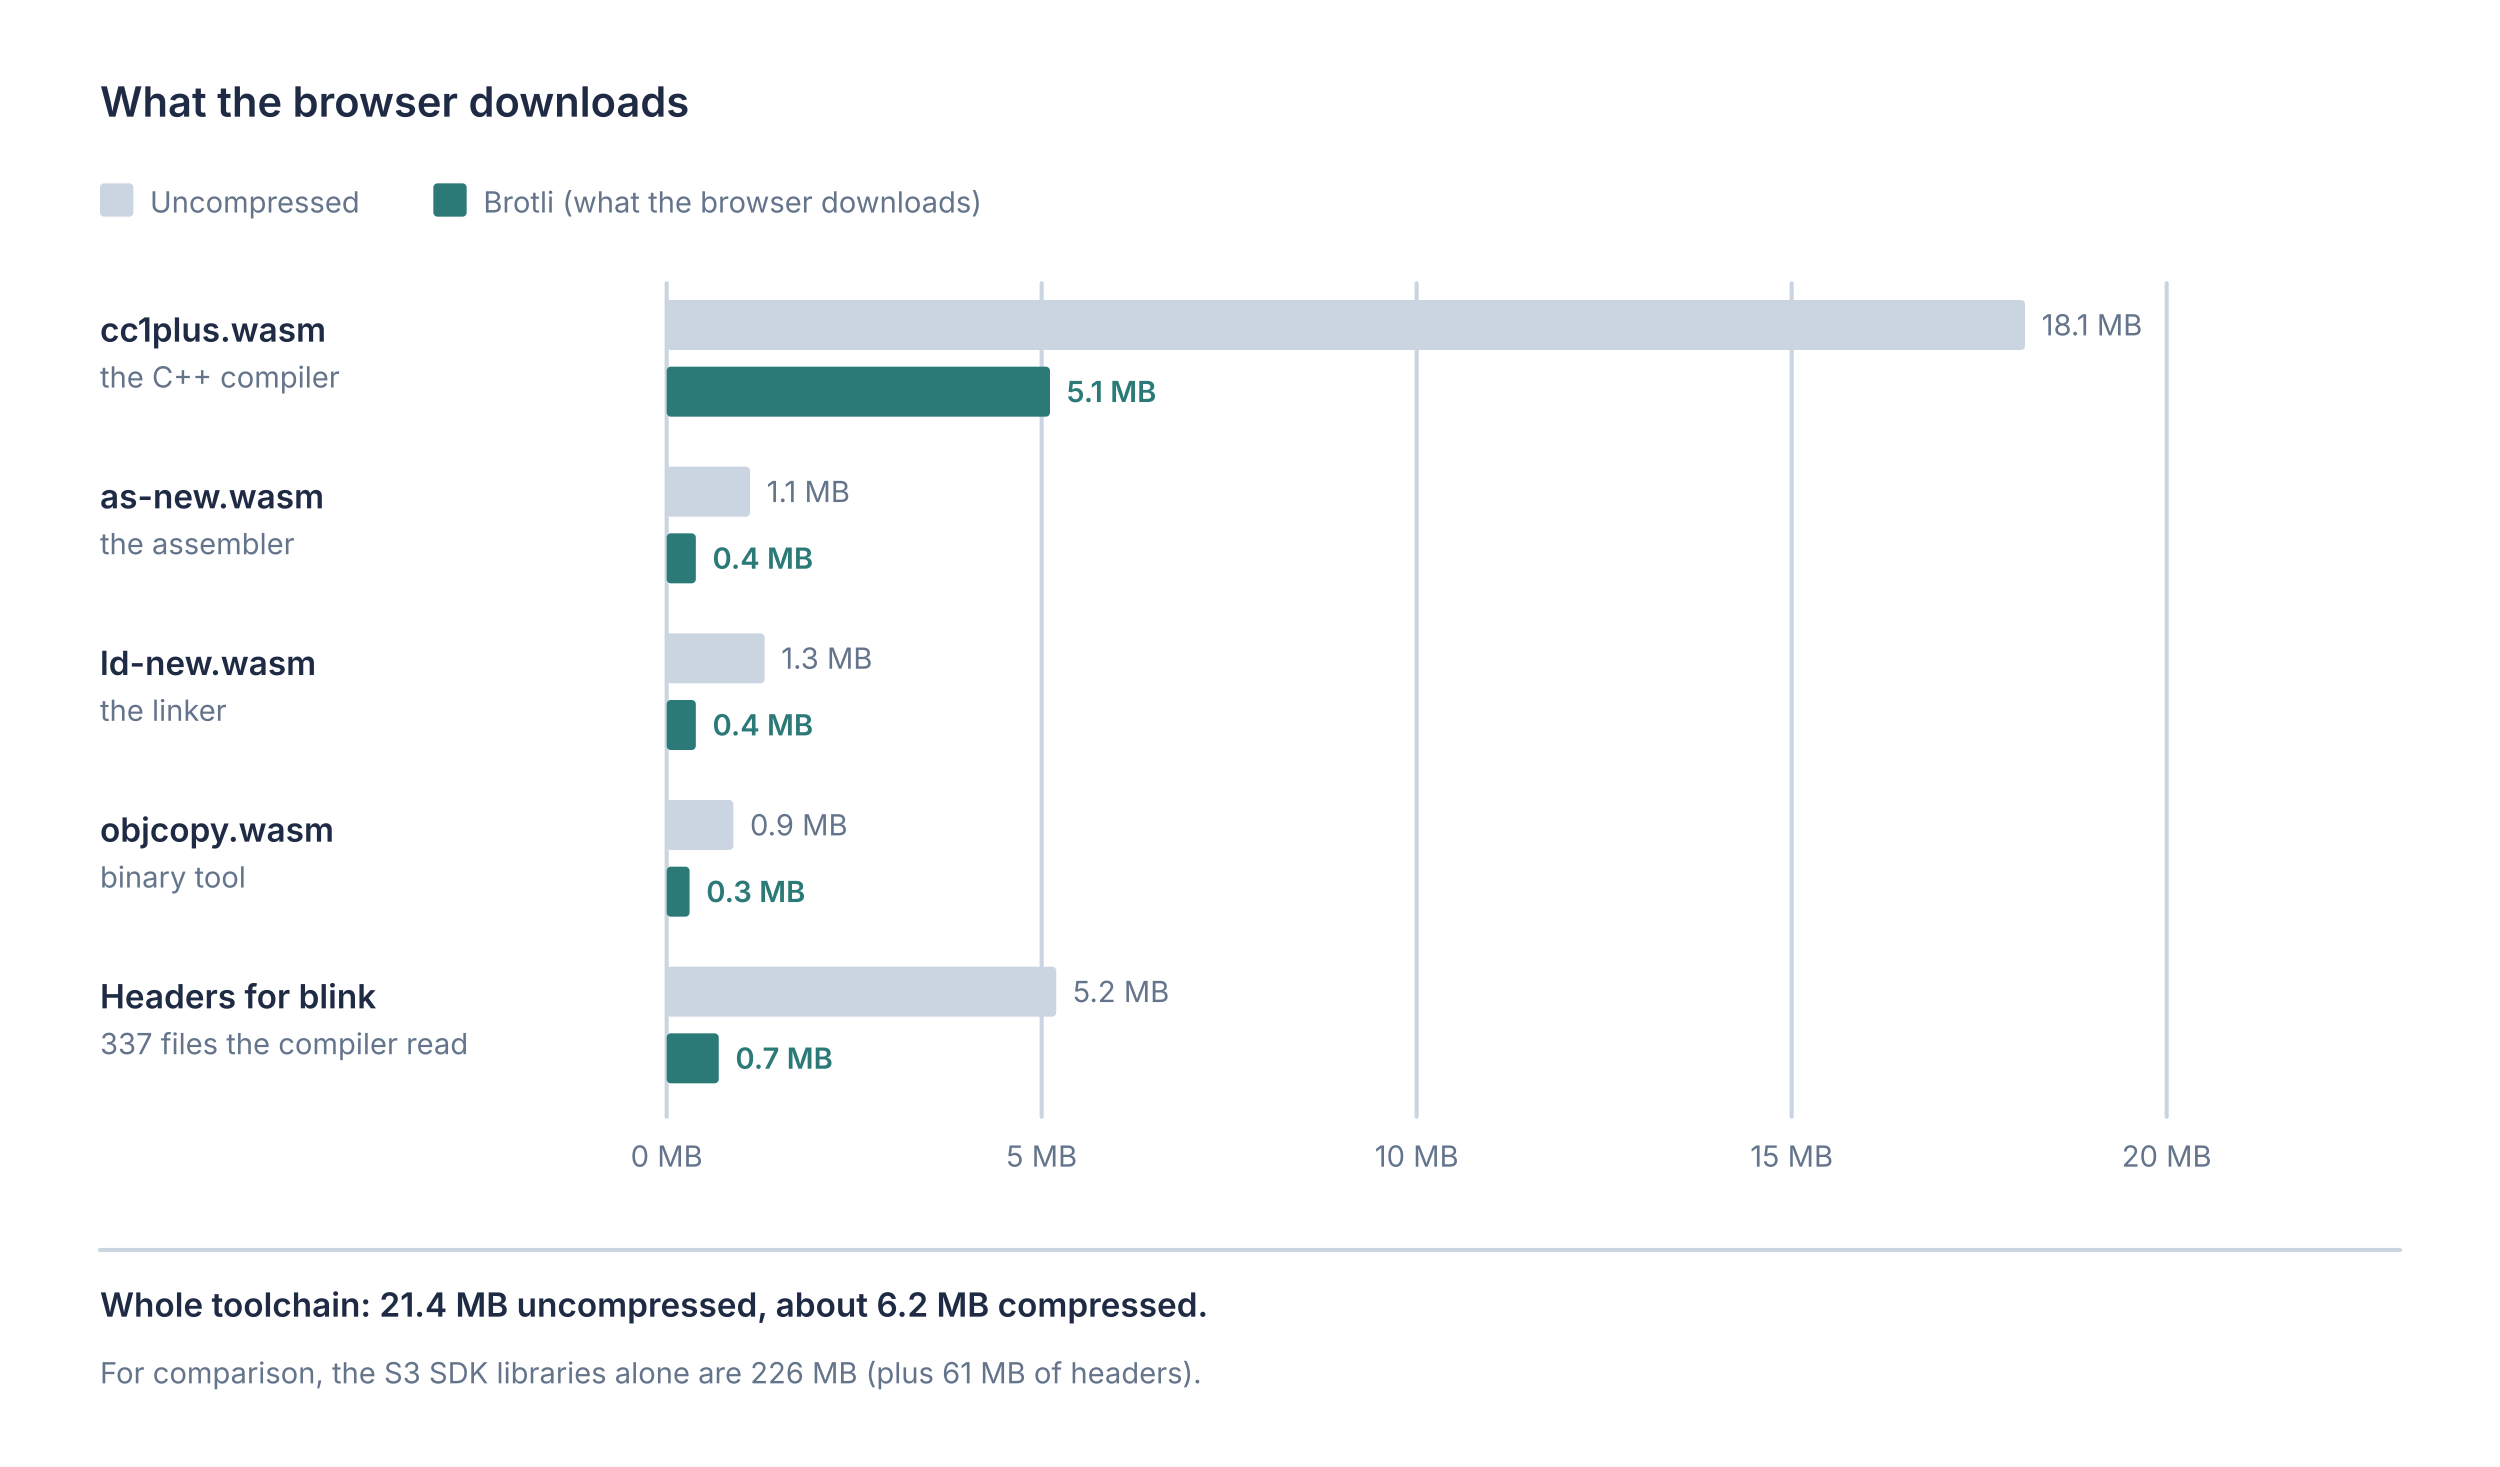
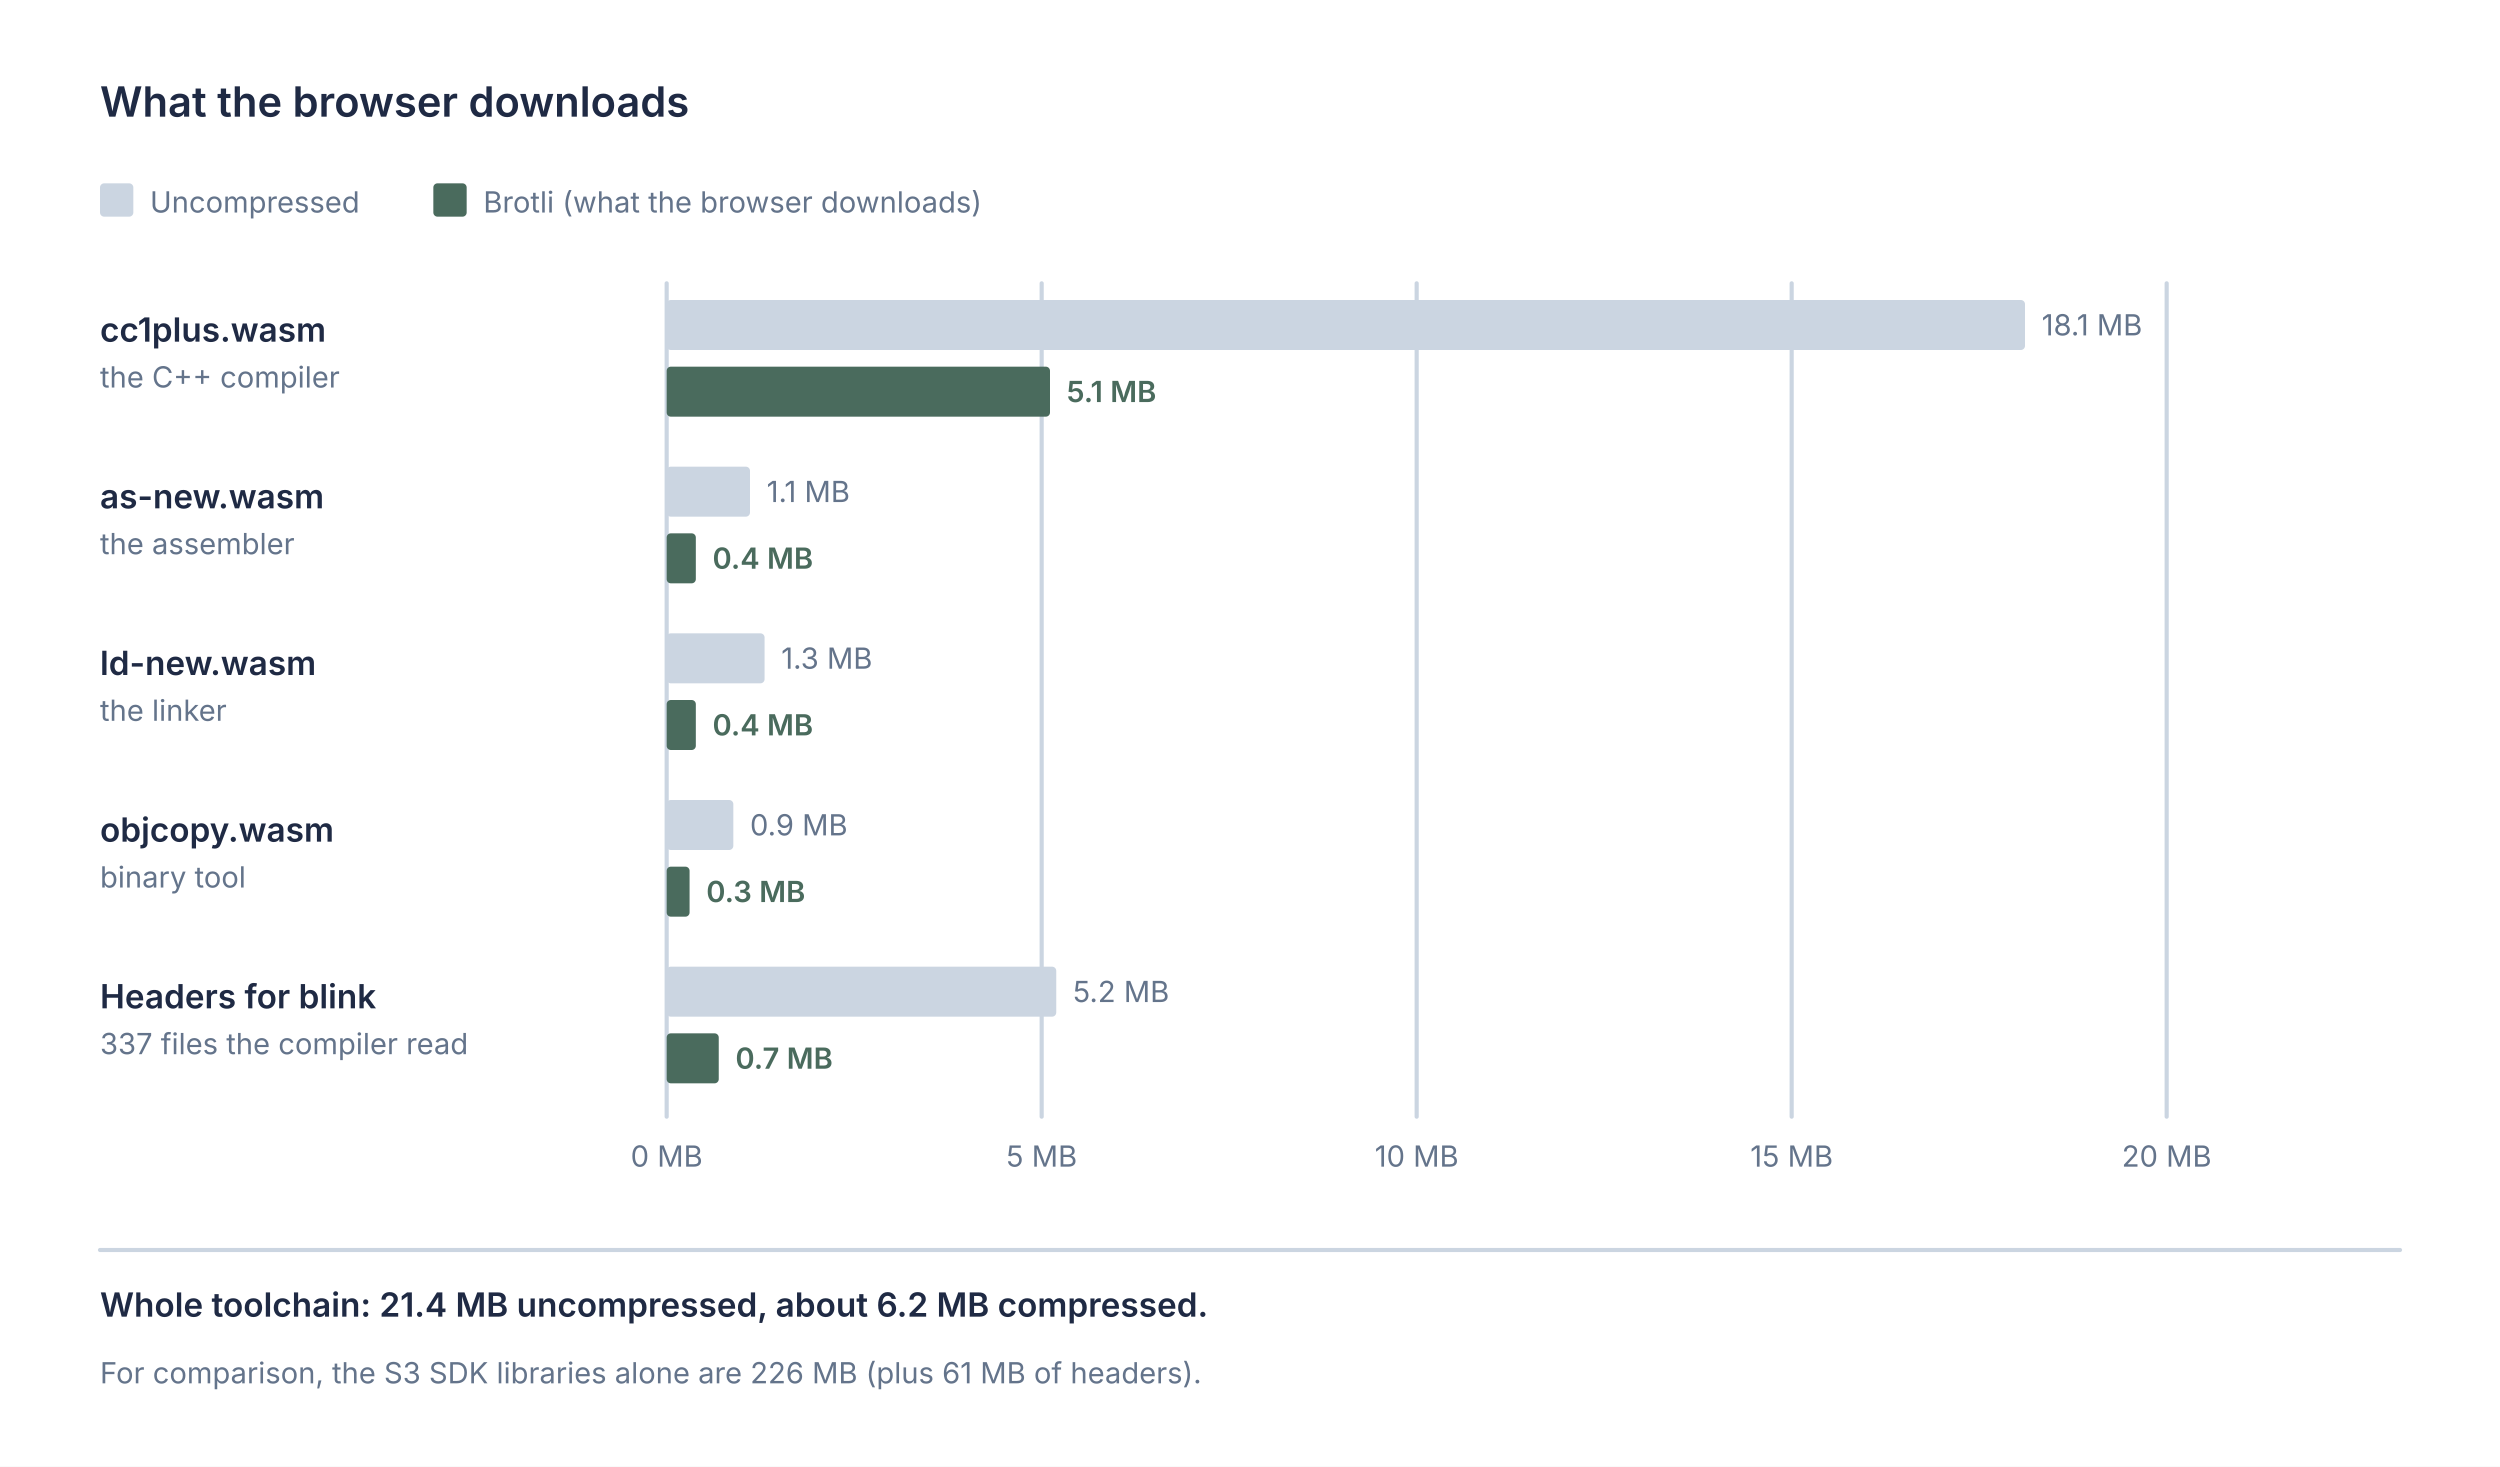
<svg xmlns="http://www.w3.org/2000/svg" width="1200" height="704" viewBox="0 0 1200 704">
  <rect width="1200" height="704" fill="#FFFFFF" />
  <text x="48" y="56" font-family="Inter, 'Helvetica Neue', Helvetica, Arial, sans-serif" font-size="20" font-weight="600" fill="#1F2A44" text-anchor="start">What the browser downloads</text>
  <rect x="48" y="88" width="16" height="16" rx="2" ry="2" fill="#CBD5E1" stroke="none" />
  <text x="72" y="102" font-family="Inter, 'Helvetica Neue', Helvetica, Arial, sans-serif" font-size="14" font-weight="400" fill="#64748B" text-anchor="start">Uncompressed</text>
-   <rect x="208" y="88" width="16" height="16" rx="2" ry="2" fill="#2B7A78" stroke="none" />
+   <rect x="208" y="88" width="16" height="16" rx="2" ry="2" fill="#4A6B5D" stroke="none" />
  <text x="232" y="102" font-family="Inter, 'Helvetica Neue', Helvetica, Arial, sans-serif" font-size="14" font-weight="400" fill="#64748B" text-anchor="start">Brotli (what the browser downloads)</text>
  <line x1="320" y1="136" x2="320" y2="536" stroke="#CBD5E1" stroke-width="2" stroke-linecap="round" />
  <text x="320" y="560" font-family="Inter, 'Helvetica Neue', Helvetica, Arial, sans-serif" font-size="14" font-weight="400" fill="#64748B" text-anchor="middle">0 MB</text>
  <line x1="500" y1="136" x2="500" y2="536" stroke="#CBD5E1" stroke-width="2" stroke-linecap="round" />
  <text x="500" y="560" font-family="Inter, 'Helvetica Neue', Helvetica, Arial, sans-serif" font-size="14" font-weight="400" fill="#64748B" text-anchor="middle">5 MB</text>
  <line x1="680" y1="136" x2="680" y2="536" stroke="#CBD5E1" stroke-width="2" stroke-linecap="round" />
  <text x="680" y="560" font-family="Inter, 'Helvetica Neue', Helvetica, Arial, sans-serif" font-size="14" font-weight="400" fill="#64748B" text-anchor="middle">10 MB</text>
  <line x1="860" y1="136" x2="860" y2="536" stroke="#CBD5E1" stroke-width="2" stroke-linecap="round" />
  <text x="860" y="560" font-family="Inter, 'Helvetica Neue', Helvetica, Arial, sans-serif" font-size="14" font-weight="400" fill="#64748B" text-anchor="middle">15 MB</text>
  <line x1="1040" y1="136" x2="1040" y2="536" stroke="#CBD5E1" stroke-width="2" stroke-linecap="round" />
  <text x="1040" y="560" font-family="Inter, 'Helvetica Neue', Helvetica, Arial, sans-serif" font-size="14" font-weight="400" fill="#64748B" text-anchor="middle">20 MB</text>
  <text x="48" y="164" font-family="Inter, 'Helvetica Neue', Helvetica, Arial, sans-serif" font-size="16" font-weight="600" fill="#1F2A44" text-anchor="start">cc1plus.wasm</text>
  <text x="48" y="186" font-family="Inter, 'Helvetica Neue', Helvetica, Arial, sans-serif" font-size="14" font-weight="400" fill="#64748B" text-anchor="start">the C++ compiler</text>
  <rect x="320" y="144" width="652" height="24" rx="2" ry="2" fill="#CBD5E1" stroke="none" />
  <text x="980" y="161" font-family="Inter, 'Helvetica Neue', Helvetica, Arial, sans-serif" font-size="14" font-weight="400" fill="#64748B" text-anchor="start">18.1 MB</text>
-   <rect x="320" y="176" width="184" height="24" rx="2" ry="2" fill="#2B7A78" stroke="none" />
-   <text x="512" y="193" font-family="Inter, 'Helvetica Neue', Helvetica, Arial, sans-serif" font-size="14" font-weight="600" fill="#2B7A78" text-anchor="start">5.1 MB</text>
+   <rect x="320" y="176" width="184" height="24" rx="2" ry="2" fill="#4A6B5D" stroke="none" />
+   <text x="512" y="193" font-family="Inter, 'Helvetica Neue', Helvetica, Arial, sans-serif" font-size="14" font-weight="600" fill="#4A6B5D" text-anchor="start">5.1 MB</text>
  <text x="48" y="244" font-family="Inter, 'Helvetica Neue', Helvetica, Arial, sans-serif" font-size="16" font-weight="600" fill="#1F2A44" text-anchor="start">as-new.wasm</text>
  <text x="48" y="266" font-family="Inter, 'Helvetica Neue', Helvetica, Arial, sans-serif" font-size="14" font-weight="400" fill="#64748B" text-anchor="start">the assembler</text>
  <rect x="320" y="224" width="40" height="24" rx="2" ry="2" fill="#CBD5E1" stroke="none" />
  <text x="368" y="241" font-family="Inter, 'Helvetica Neue', Helvetica, Arial, sans-serif" font-size="14" font-weight="400" fill="#64748B" text-anchor="start">1.1 MB</text>
-   <rect x="320" y="256" width="14" height="24" rx="2" ry="2" fill="#2B7A78" stroke="none" />
-   <text x="342" y="273" font-family="Inter, 'Helvetica Neue', Helvetica, Arial, sans-serif" font-size="14" font-weight="600" fill="#2B7A78" text-anchor="start">0.4 MB</text>
+   <rect x="320" y="256" width="14" height="24" rx="2" ry="2" fill="#4A6B5D" stroke="none" />
+   <text x="342" y="273" font-family="Inter, 'Helvetica Neue', Helvetica, Arial, sans-serif" font-size="14" font-weight="600" fill="#4A6B5D" text-anchor="start">0.4 MB</text>
  <text x="48" y="324" font-family="Inter, 'Helvetica Neue', Helvetica, Arial, sans-serif" font-size="16" font-weight="600" fill="#1F2A44" text-anchor="start">ld-new.wasm</text>
  <text x="48" y="346" font-family="Inter, 'Helvetica Neue', Helvetica, Arial, sans-serif" font-size="14" font-weight="400" fill="#64748B" text-anchor="start">the linker</text>
  <rect x="320" y="304" width="47" height="24" rx="2" ry="2" fill="#CBD5E1" stroke="none" />
  <text x="375" y="321" font-family="Inter, 'Helvetica Neue', Helvetica, Arial, sans-serif" font-size="14" font-weight="400" fill="#64748B" text-anchor="start">1.3 MB</text>
-   <rect x="320" y="336" width="14" height="24" rx="2" ry="2" fill="#2B7A78" stroke="none" />
-   <text x="342" y="353" font-family="Inter, 'Helvetica Neue', Helvetica, Arial, sans-serif" font-size="14" font-weight="600" fill="#2B7A78" text-anchor="start">0.4 MB</text>
+   <rect x="320" y="336" width="14" height="24" rx="2" ry="2" fill="#4A6B5D" stroke="none" />
+   <text x="342" y="353" font-family="Inter, 'Helvetica Neue', Helvetica, Arial, sans-serif" font-size="14" font-weight="600" fill="#4A6B5D" text-anchor="start">0.4 MB</text>
  <text x="48" y="404" font-family="Inter, 'Helvetica Neue', Helvetica, Arial, sans-serif" font-size="16" font-weight="600" fill="#1F2A44" text-anchor="start">objcopy.wasm</text>
  <text x="48" y="426" font-family="Inter, 'Helvetica Neue', Helvetica, Arial, sans-serif" font-size="14" font-weight="400" fill="#64748B" text-anchor="start">binary tool</text>
  <rect x="320" y="384" width="32" height="24" rx="2" ry="2" fill="#CBD5E1" stroke="none" />
  <text x="360" y="401" font-family="Inter, 'Helvetica Neue', Helvetica, Arial, sans-serif" font-size="14" font-weight="400" fill="#64748B" text-anchor="start">0.9 MB</text>
-   <rect x="320" y="416" width="11" height="24" rx="2" ry="2" fill="#2B7A78" stroke="none" />
-   <text x="339" y="433" font-family="Inter, 'Helvetica Neue', Helvetica, Arial, sans-serif" font-size="14" font-weight="600" fill="#2B7A78" text-anchor="start">0.3 MB</text>
+   <rect x="320" y="416" width="11" height="24" rx="2" ry="2" fill="#4A6B5D" stroke="none" />
+   <text x="339" y="433" font-family="Inter, 'Helvetica Neue', Helvetica, Arial, sans-serif" font-size="14" font-weight="600" fill="#4A6B5D" text-anchor="start">0.3 MB</text>
  <text x="48" y="484" font-family="Inter, 'Helvetica Neue', Helvetica, Arial, sans-serif" font-size="16" font-weight="600" fill="#1F2A44" text-anchor="start">Headers for blink</text>
  <text x="48" y="506" font-family="Inter, 'Helvetica Neue', Helvetica, Arial, sans-serif" font-size="14" font-weight="400" fill="#64748B" text-anchor="start">337 files the compiler read</text>
  <rect x="320" y="464" width="187" height="24" rx="2" ry="2" fill="#CBD5E1" stroke="none" />
  <text x="515" y="481" font-family="Inter, 'Helvetica Neue', Helvetica, Arial, sans-serif" font-size="14" font-weight="400" fill="#64748B" text-anchor="start">5.2 MB</text>
-   <rect x="320" y="496" width="25" height="24" rx="2" ry="2" fill="#2B7A78" stroke="none" />
-   <text x="353" y="513" font-family="Inter, 'Helvetica Neue', Helvetica, Arial, sans-serif" font-size="14" font-weight="600" fill="#2B7A78" text-anchor="start">0.7 MB</text>
+   <rect x="320" y="496" width="25" height="24" rx="2" ry="2" fill="#4A6B5D" stroke="none" />
+   <text x="353" y="513" font-family="Inter, 'Helvetica Neue', Helvetica, Arial, sans-serif" font-size="14" font-weight="600" fill="#4A6B5D" text-anchor="start">0.7 MB</text>
  <line x1="48" y1="600" x2="1152" y2="600" stroke="#CBD5E1" stroke-width="2" stroke-linecap="round" />
  <text x="48" y="632" font-family="Inter, 'Helvetica Neue', Helvetica, Arial, sans-serif" font-size="16" font-weight="600" fill="#1F2A44" text-anchor="start">Whole toolchain: 21.4 MB uncompressed, about 6.2 MB compressed.</text>
  <text x="48" y="664" font-family="Inter, 'Helvetica Neue', Helvetica, Arial, sans-serif" font-size="14" font-weight="400" fill="#64748B" text-anchor="start">For comparison, the S3 SDK libraries alone are 226 MB (plus 61 MB of headers).</text>
</svg>
